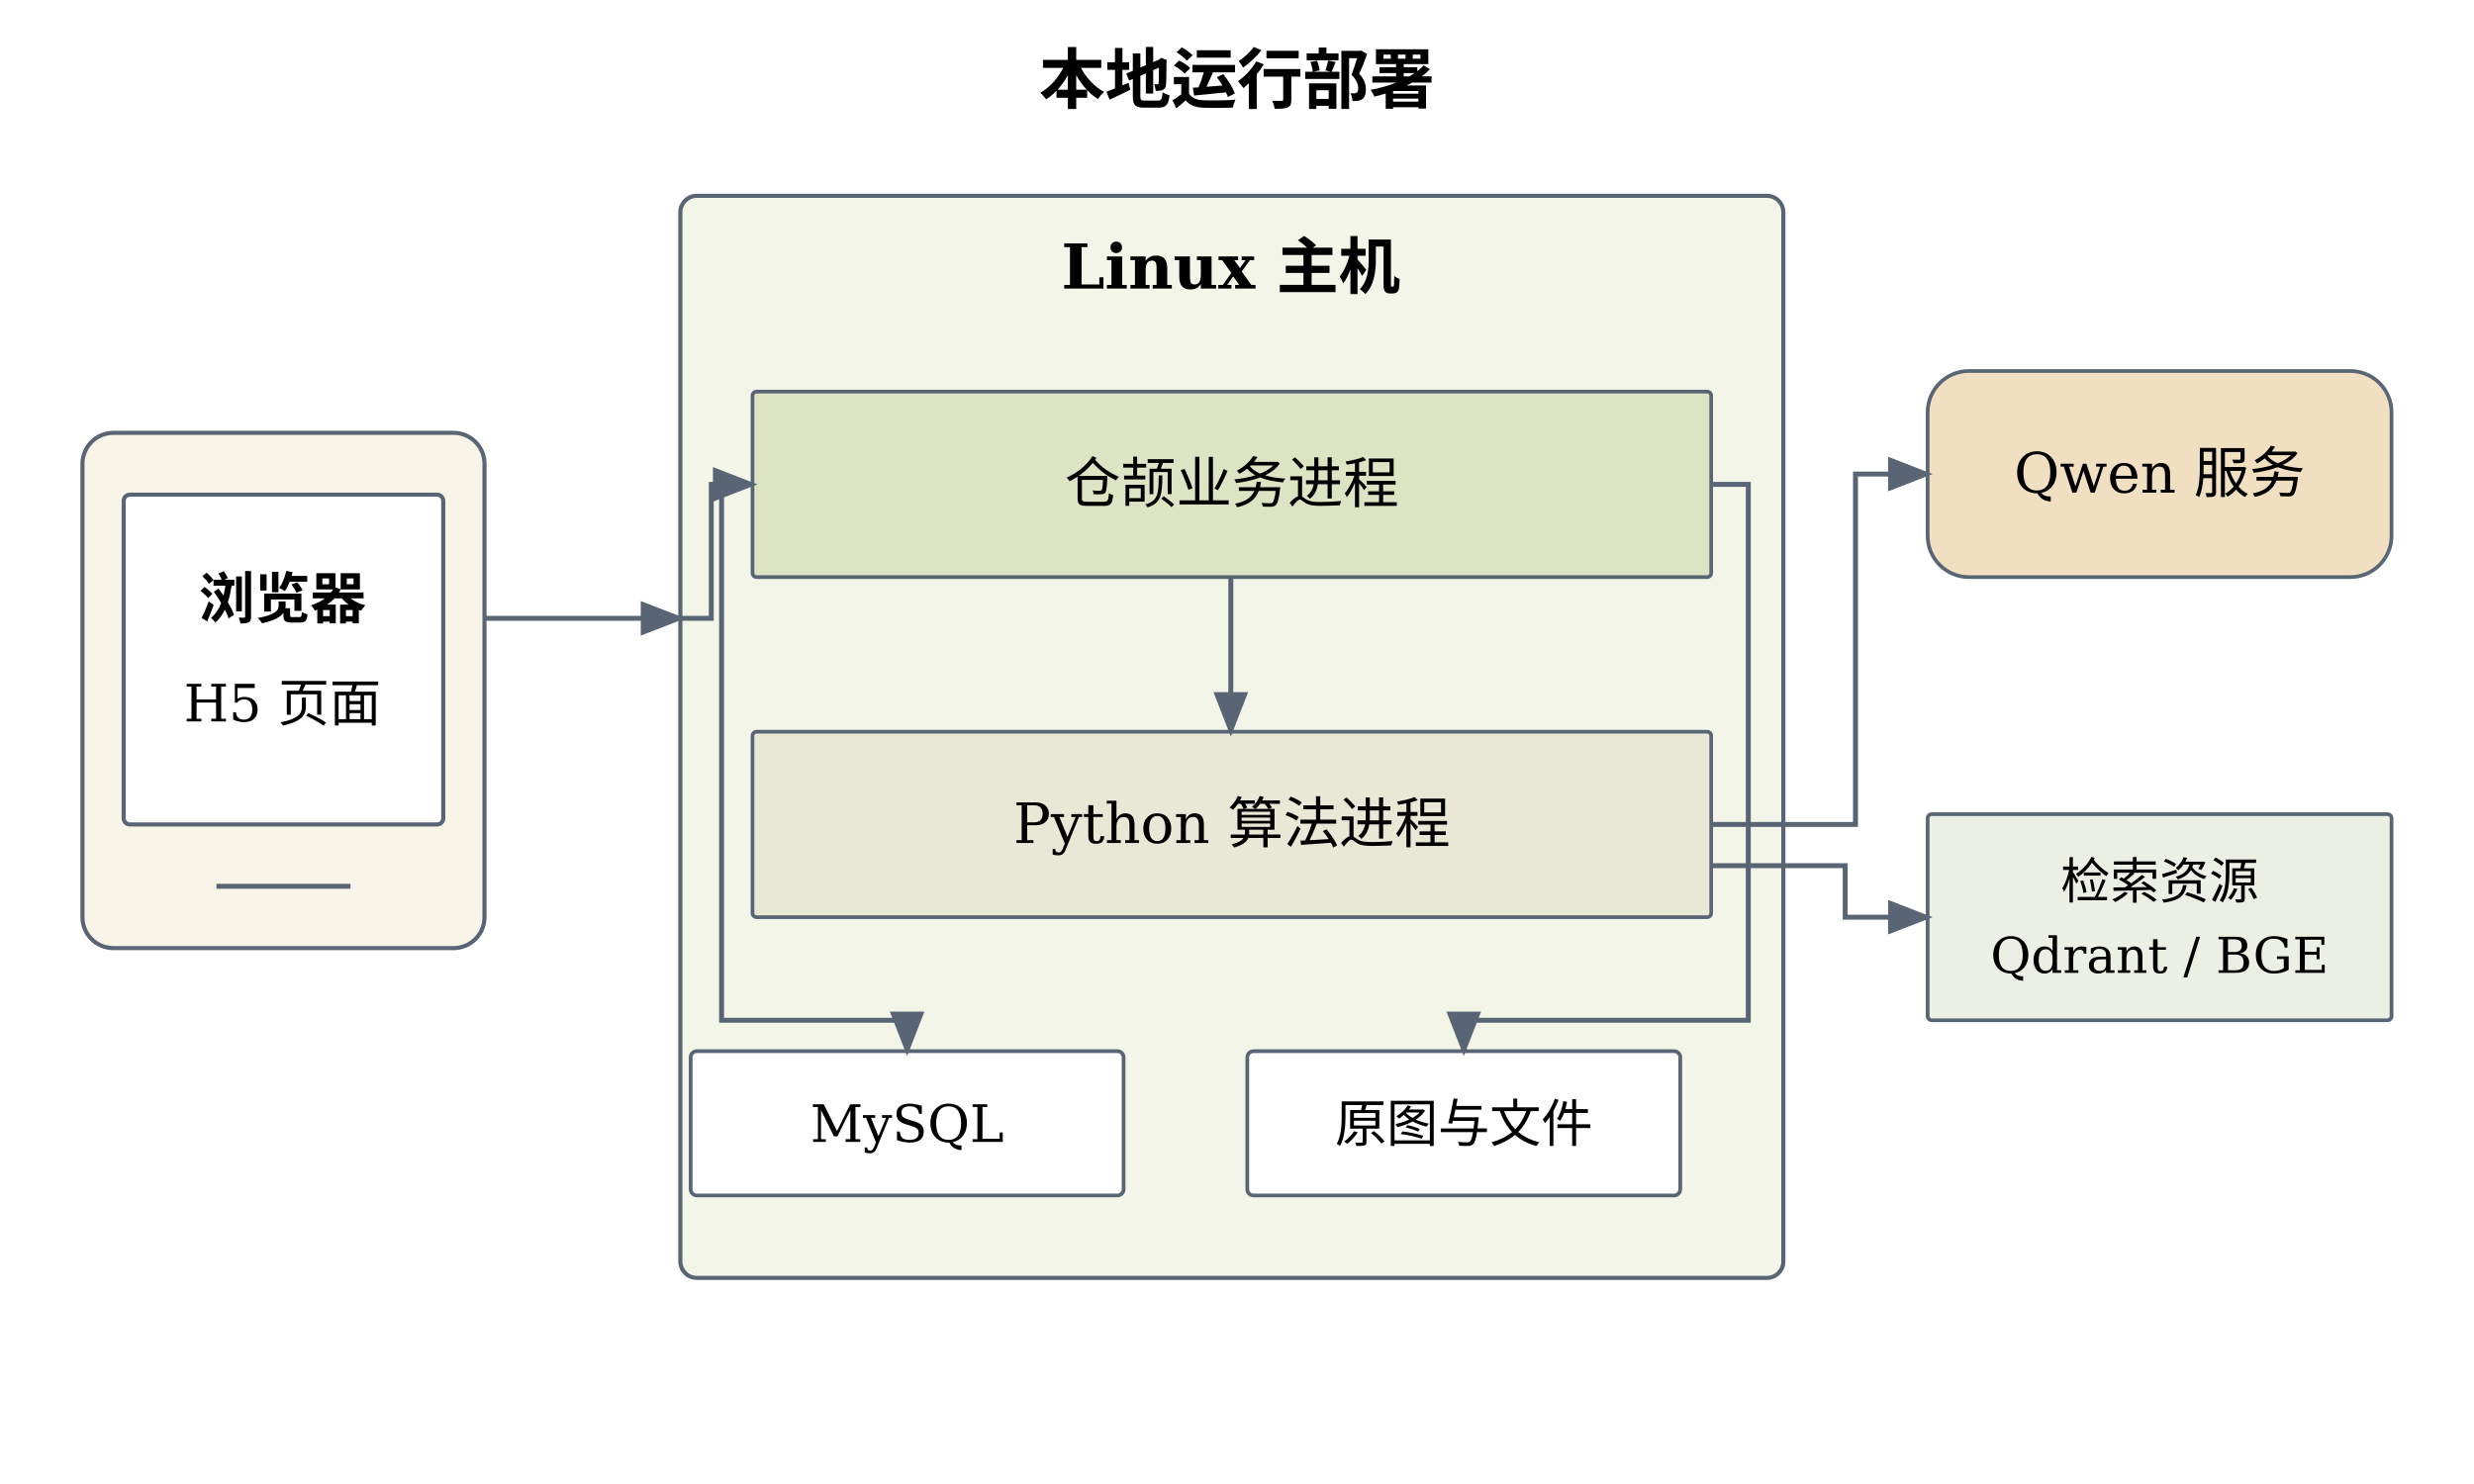
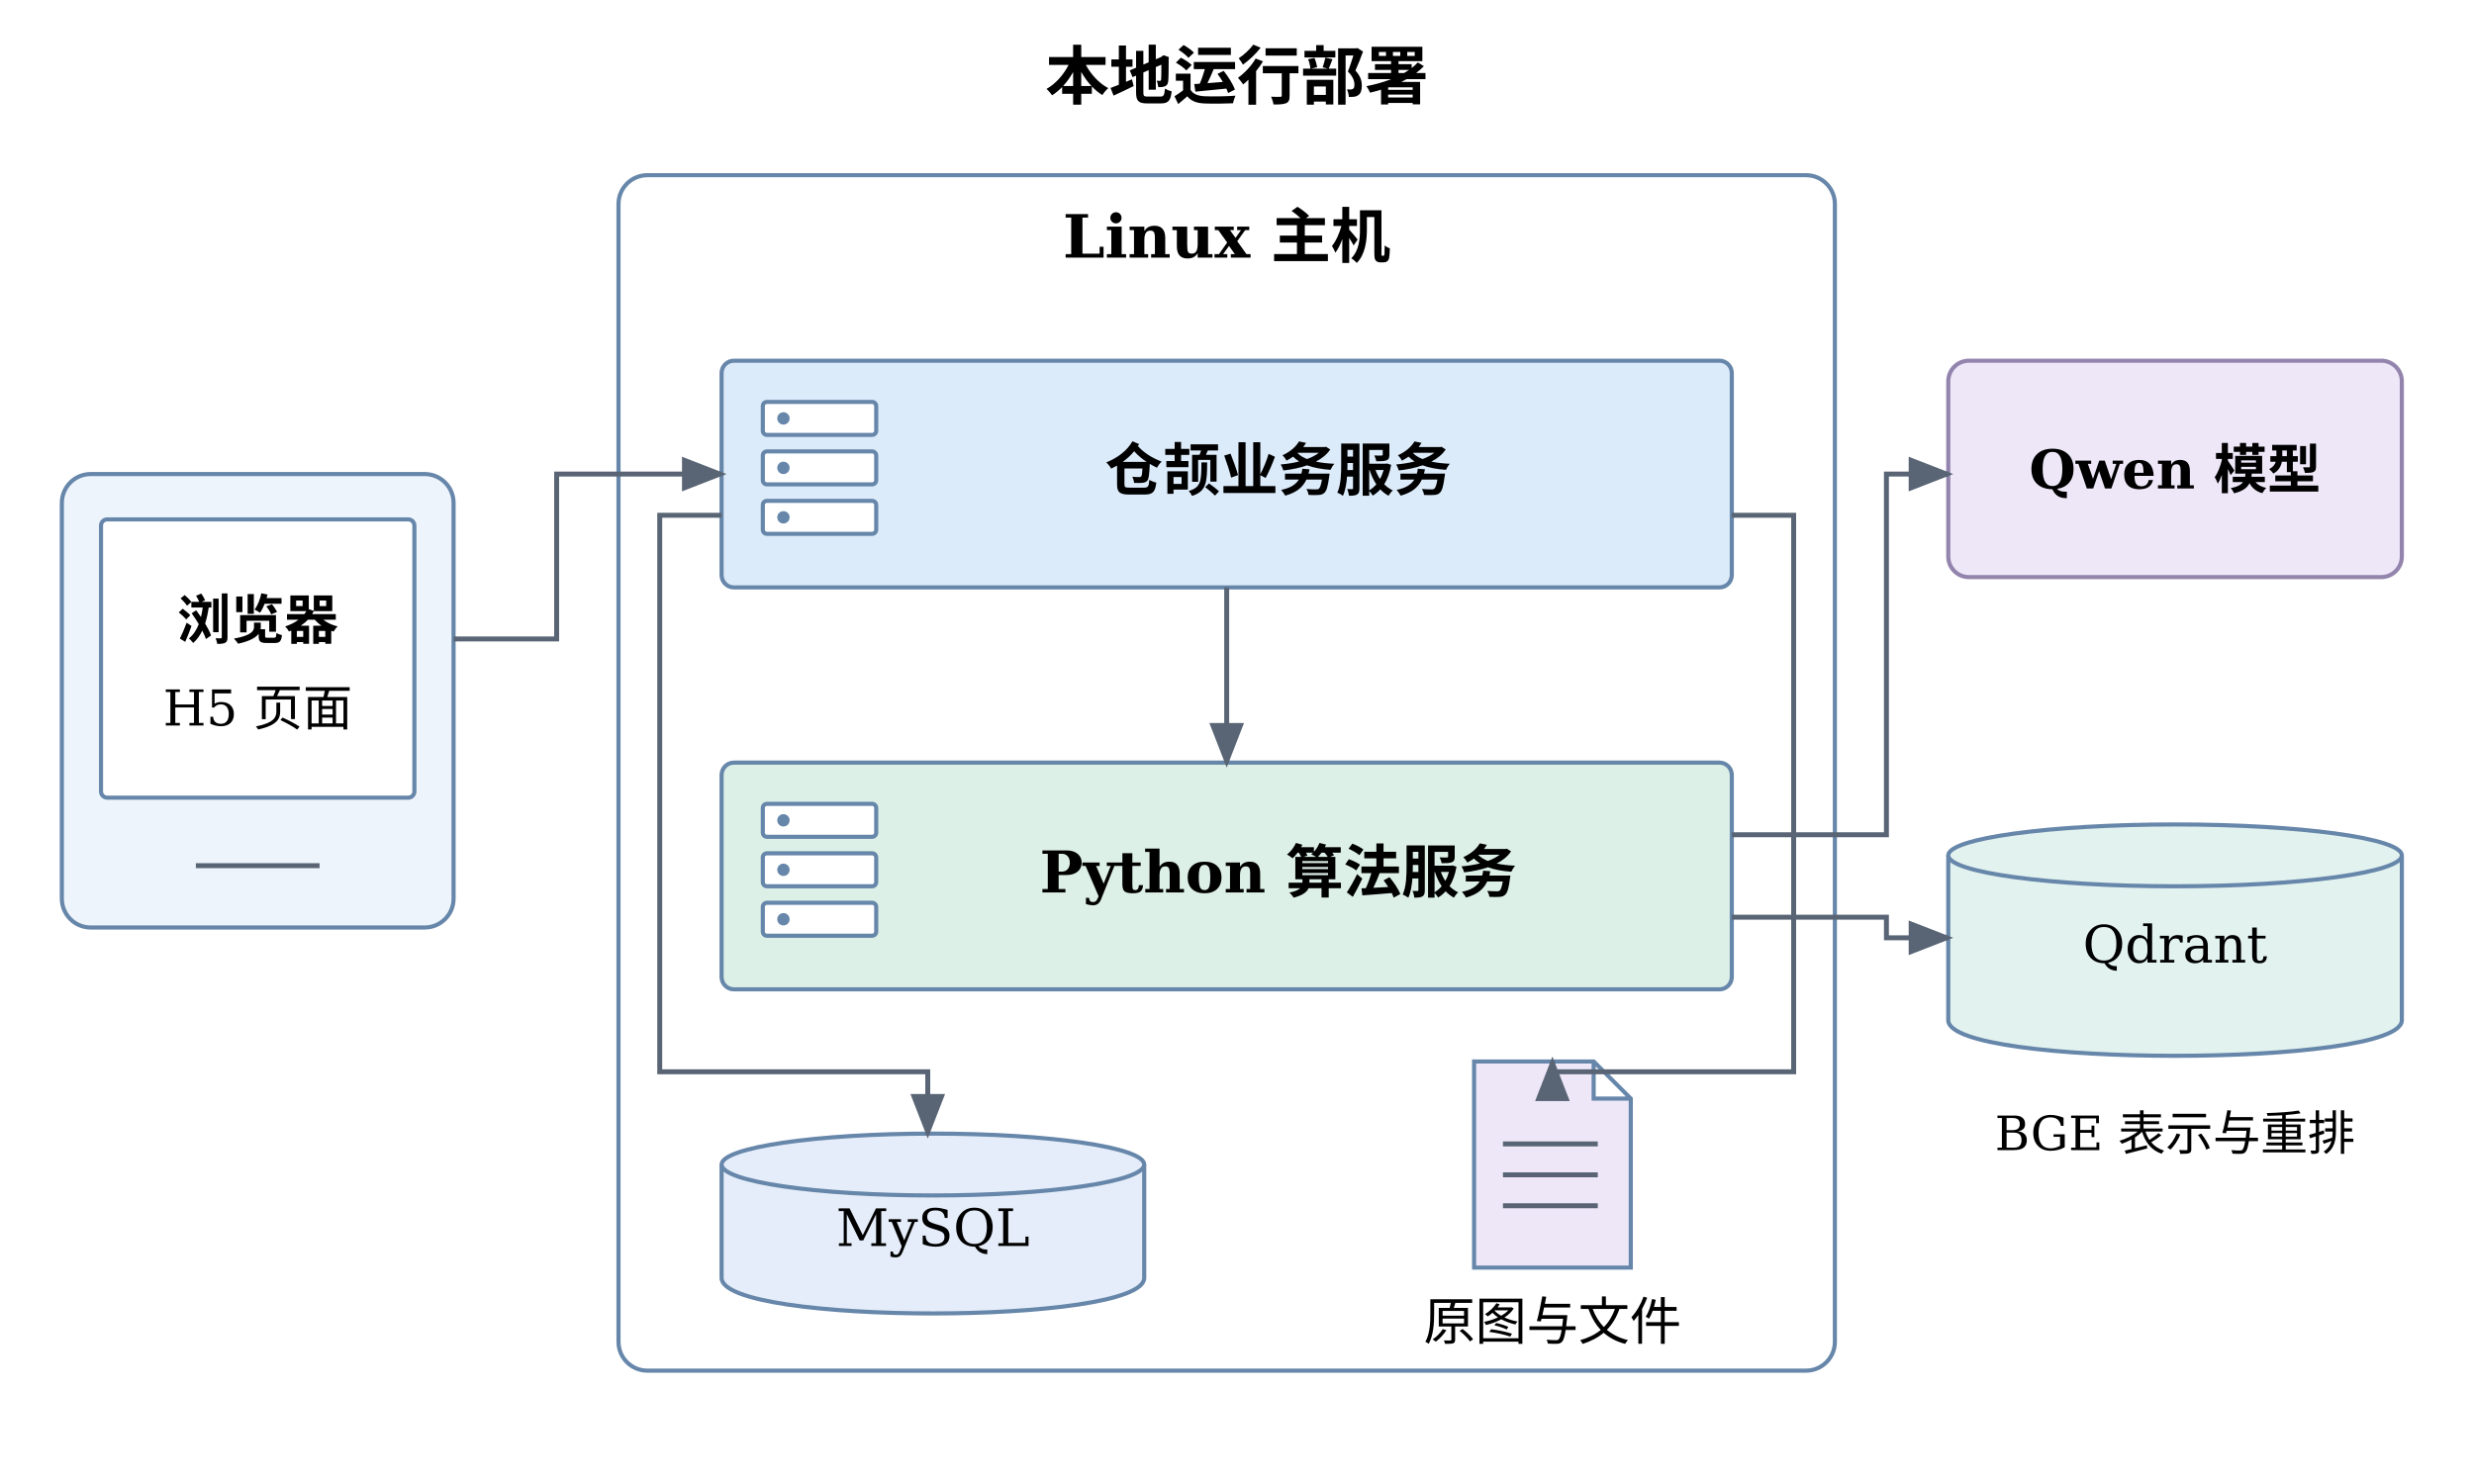
<svg xmlns="http://www.w3.org/2000/svg" width="1200" height="720" viewBox="0 0 1200 720">
  <defs>
    <marker id="arr" markerWidth="9" markerHeight="7" refX="8" refY="3.5" orient="auto">
      <path d="M0,0 L9,3.5 L0,7" fill="#596575" />
    </marker>
  </defs>
  <rect width="1200" height="720" fill="white" />
-   <text x="504.00" y="50" fill="#000000" font-family="SimSun" font-size="32" font-weight="700" text-anchor="start">本地运行部署</text>
-   <rect x="40" y="210" width="195" height="250" rx="15" fill="#F8F4E7" stroke="#596575" stroke-width="2" />
-   <rect x="60" y="240" width="155" height="160" rx="3" fill="#FFFFFF" stroke="#596575" stroke-width="2" />
-   <text x="96.50" y="300" fill="#000000" font-family="SimSun" font-size="27" font-weight="700" text-anchor="start">浏览器</text>
-   <text x="89.17" y="350" fill="#000000" font-family="DejaVu Serif" font-size="25" font-weight="400" text-anchor="start">H5 </text>
-   <text x="134.83" y="350" fill="#000000" font-family="SimSun" font-size="25" font-weight="400" text-anchor="start">页面</text>
-   <path d="M105,430 L170,430" fill="none" stroke="#596575" stroke-width="2.4" />
-   <rect x="330" y="95" width="535" height="525" rx="8" fill="#F3F5E9" stroke="#596575" stroke-width="2" />
-   <text x="514.78" y="140" fill="#000000" font-family="DejaVu Serif" font-size="30" font-weight="700" text-anchor="start">Linux </text>
-   <text x="619.22" y="140" fill="#000000" font-family="SimSun" font-size="30" font-weight="700" text-anchor="start">主机</text>
-   <rect x="365" y="190" width="465" height="90" rx="2" fill="#DDE4C4" stroke="#596575" stroke-width="1.8" />
-   <text x="516.50" y="244.0" fill="#000000" font-family="SimSun" font-size="27" font-weight="400" text-anchor="start">仓颉业务进程</text>
-   <rect x="365" y="355" width="465" height="90" rx="2" fill="#E9E8D7" stroke="#596575" stroke-width="1.8" />
-   <text x="491.55" y="409.0" fill="#000000" font-family="DejaVu Serif" font-size="27" font-weight="400" text-anchor="start">Python </text>
-   <text x="595.45" y="409.0" fill="#000000" font-family="SimSun" font-size="27" font-weight="400" text-anchor="start">算法进程</text>
-   <path d="M235,300 L330,300" fill="none" stroke="#596575" stroke-width="2.4" marker-end="url(#arr)" />
-   <path d="M330,300 L345,300 L345,235 L365,235" fill="none" stroke="#596575" stroke-width="2.4" marker-end="url(#arr)" />
-   <path d="M597,280 L597,355" fill="none" stroke="#596575" stroke-width="2.4" marker-end="url(#arr)" />
-   <rect x="335" y="510" width="210" height="70" rx="3" fill="#FFFFFF" stroke="#596575" stroke-width="1.8" />
-   <text x="393.03" y="554.0" fill="#000000" font-family="DejaVu Serif" font-size="25" font-weight="400" text-anchor="start">MySQL</text>
-   <rect x="605" y="510" width="210" height="70" rx="3" fill="#FFFFFF" stroke="#596575" stroke-width="1.8" />
-   <text x="647.50" y="554.0" fill="#000000" font-family="SimSun" font-size="25" font-weight="400" text-anchor="start">原图与文件</text>
-   <path d="M365,235 L350,235 L350,495 L440,495 L440,510" fill="none" stroke="#596575" stroke-width="2.4" marker-end="url(#arr)" />
-   <path d="M830,235 L848,235 L848,495 L710,495 L710,510" fill="none" stroke="#596575" stroke-width="2.4" marker-end="url(#arr)" />
-   <rect x="935" y="180" width="225" height="100" rx="20" fill="#F0DFC0" stroke="#596575" stroke-width="1.8" />
-   <text x="976.90" y="239.0" fill="#000000" font-family="DejaVu Serif" font-size="27" font-weight="400" text-anchor="start">Qwen </text>
-   <text x="1064.10" y="239.0" fill="#000000" font-family="SimSun" font-size="27" font-weight="400" text-anchor="start">服务</text>
-   <rect x="935" y="395" width="225" height="100" rx="2" fill="#ECEFE3" stroke="#596575" stroke-width="1.8" />
-   <text x="999.50" y="436.0" fill="#000000" font-family="SimSun" font-size="24" font-weight="400" text-anchor="start">检索资源</text>
-   <text x="965.48" y="472.0" fill="#000000" font-family="DejaVu Serif" font-size="24" font-weight="400" text-anchor="start">Qdrant / BGE</text>
-   <path d="M830,400 L900,400 L900,230 L935,230" fill="none" stroke="#596575" stroke-width="2.4" marker-end="url(#arr)" />
-   <path d="M830,420 L895,420 L895,445 L935,445" fill="none" stroke="#596575" stroke-width="2.4" marker-end="url(#arr)" />
+   <text x="507.00" y="48" fill="#000000" font-family="SimSun" font-size="31" font-weight="700" text-anchor="start">本地运行部署</text>
+   <rect x="300" y="85" width="590" height="580" rx="14" fill="#FFFFFF" stroke="#6686AA" stroke-width="2" />
+   <text x="515.52" y="125" fill="#000000" font-family="DejaVu Serif" font-size="29" font-weight="700" text-anchor="start">Linux </text>
+   <text x="616.48" y="125" fill="#000000" font-family="SimSun" font-size="29" font-weight="700" text-anchor="start">主机</text>
+   <rect x="30" y="230" width="190" height="220" rx="14" fill="#EDF4FC" stroke="#6686AA" stroke-width="2" />
+   <rect x="49" y="252" width="152" height="135" rx="3" fill="#FFFFFF" stroke="#6686AA" stroke-width="2" />
+   <text x="86.00" y="310" fill="#000000" font-family="SimSun" font-size="26" font-weight="700" text-anchor="start">浏览器</text>
+   <text x="79.09" y="352" fill="#000000" font-family="DejaVu Serif" font-size="24" font-weight="400" text-anchor="start">H5 </text>
+   <text x="122.91" y="352" fill="#000000" font-family="SimSun" font-size="24" font-weight="400" text-anchor="start">页面</text>
+   <path d="M95,420 L155,420" fill="none" stroke="#596575" stroke-width="2.4" />
+   <rect x="350" y="175" width="490" height="110" rx="6" fill="#DCEBFA" stroke="#6686AA" stroke-width="2" />
+   <rect x="370" y="195" width="55" height="16" rx="2" fill="#FFFFFF" stroke="#6686AA" stroke-width="2" />
+   <circle cx="380" cy="203" r="3" fill="#6686AA" />
+   <rect x="370" y="219" width="55" height="16" rx="2" fill="#FFFFFF" stroke="#6686AA" stroke-width="2" />
+   <circle cx="380" cy="227" r="3" fill="#6686AA" />
+   <rect x="370" y="243" width="55" height="16" rx="2" fill="#FFFFFF" stroke="#6686AA" stroke-width="2" />
+   <circle cx="380" cy="251" r="3" fill="#6686AA" />
+   <text x="536.00" y="238" fill="#000000" font-family="SimSun" font-size="28" font-weight="700" text-anchor="start">仓颉业务服务</text>
+   <rect x="350" y="370" width="490" height="110" rx="6" fill="#DDF0E7" stroke="#6686AA" stroke-width="2" />
+   <rect x="370" y="390" width="55" height="16" rx="2" fill="#FFFFFF" stroke="#6686AA" stroke-width="2" />
+   <circle cx="380" cy="398" r="3" fill="#6686AA" />
+   <rect x="370" y="414" width="55" height="16" rx="2" fill="#FFFFFF" stroke="#6686AA" stroke-width="2" />
+   <circle cx="380" cy="422" r="3" fill="#6686AA" />
+   <rect x="370" y="438" width="55" height="16" rx="2" fill="#FFFFFF" stroke="#6686AA" stroke-width="2" />
+   <circle cx="380" cy="446" r="3" fill="#6686AA" />
+   <text x="504.30" y="433" fill="#000000" font-family="DejaVu Serif" font-size="28" font-weight="700" text-anchor="start">Python </text>
+   <text x="623.70" y="433" fill="#000000" font-family="SimSun" font-size="28" font-weight="700" text-anchor="start">算法服务</text>
+   <path d="M220,310 L270,310 L270,230 L350,230" fill="none" stroke="#596575" stroke-width="2.4" marker-end="url(#arr)" />
+   <path d="M595,285 L595,370" fill="none" stroke="#596575" stroke-width="2.4" marker-end="url(#arr)" />
+   <path d="M350,565 v55 C350,643 555,643 555,620 V565" fill="#E4EDF9" stroke="#6686AA" stroke-width="2" />
+   <ellipse cx="452.5" cy="565" rx="102.5" ry="15" fill="#E4EDF9" stroke="#6686AA" stroke-width="2" />
+   <text x="405.53" y="604.5" fill="#000000" font-family="DejaVu Serif" font-size="25" font-weight="400" text-anchor="start">MySQL</text>
+   <path d="M715,515 h58 l18,18 v82 h-76 Z M773,515 v18 h18" fill="#EEE7F8" stroke="#6686AA" stroke-width="2" />
+   <path d="M729,555 L775,555" fill="none" stroke="#596575" stroke-width="2.4" />
+   <path d="M729,570 L775,570" fill="none" stroke="#596575" stroke-width="2.4" />
+   <path d="M729,585 L775,585" fill="none" stroke="#596575" stroke-width="2.4" />
+   <text x="690.50" y="650" fill="#000000" font-family="SimSun" font-size="25" font-weight="400" text-anchor="start">原图与文件</text>
+   <path d="M350,250 L320,250 L320,520 L450,520 L450,550" fill="none" stroke="#596575" stroke-width="2.4" marker-end="url(#arr)" />
+   <path d="M840,250 L870,250 L870,520 L753,520 L753,515" fill="none" stroke="#596575" stroke-width="2.4" marker-end="url(#arr)" />
+   <rect x="945" y="175" width="220" height="105" rx="10" fill="#EEE7F8" stroke="#9384AD" stroke-width="2" />
+   <text x="984.24" y="237" fill="#000000" font-family="DejaVu Serif" font-size="26" font-weight="700" text-anchor="start">Qwen </text>
+   <text x="1073.76" y="237" fill="#000000" font-family="SimSun" font-size="26" font-weight="700" text-anchor="start">模型</text>
+   <path d="M945,415 v80 C945,518 1165,518 1165,495 V415" fill="#E2F2EF" stroke="#6686AA" stroke-width="2" />
+   <ellipse cx="1055.0" cy="415" rx="110.0" ry="15" fill="#E2F2EF" stroke="#6686AA" stroke-width="2" />
+   <text x="1010.25" y="467.0" fill="#000000" font-family="DejaVu Serif" font-size="25" font-weight="400" text-anchor="start">Qdrant</text>
+   <text x="967.60" y="558" fill="#000000" font-family="DejaVu Serif" font-size="23" font-weight="400" text-anchor="start">BGE </text>
+   <text x="1027.40" y="558" fill="#000000" font-family="SimSun" font-size="23" font-weight="400" text-anchor="start">表示与重排</text>
+   <path d="M840,405 L915,405 L915,230 L945,230" fill="none" stroke="#596575" stroke-width="2.4" marker-end="url(#arr)" />
+   <path d="M840,445 L915,445 L915,455 L945,455" fill="none" stroke="#596575" stroke-width="2.4" marker-end="url(#arr)" />
</svg>
